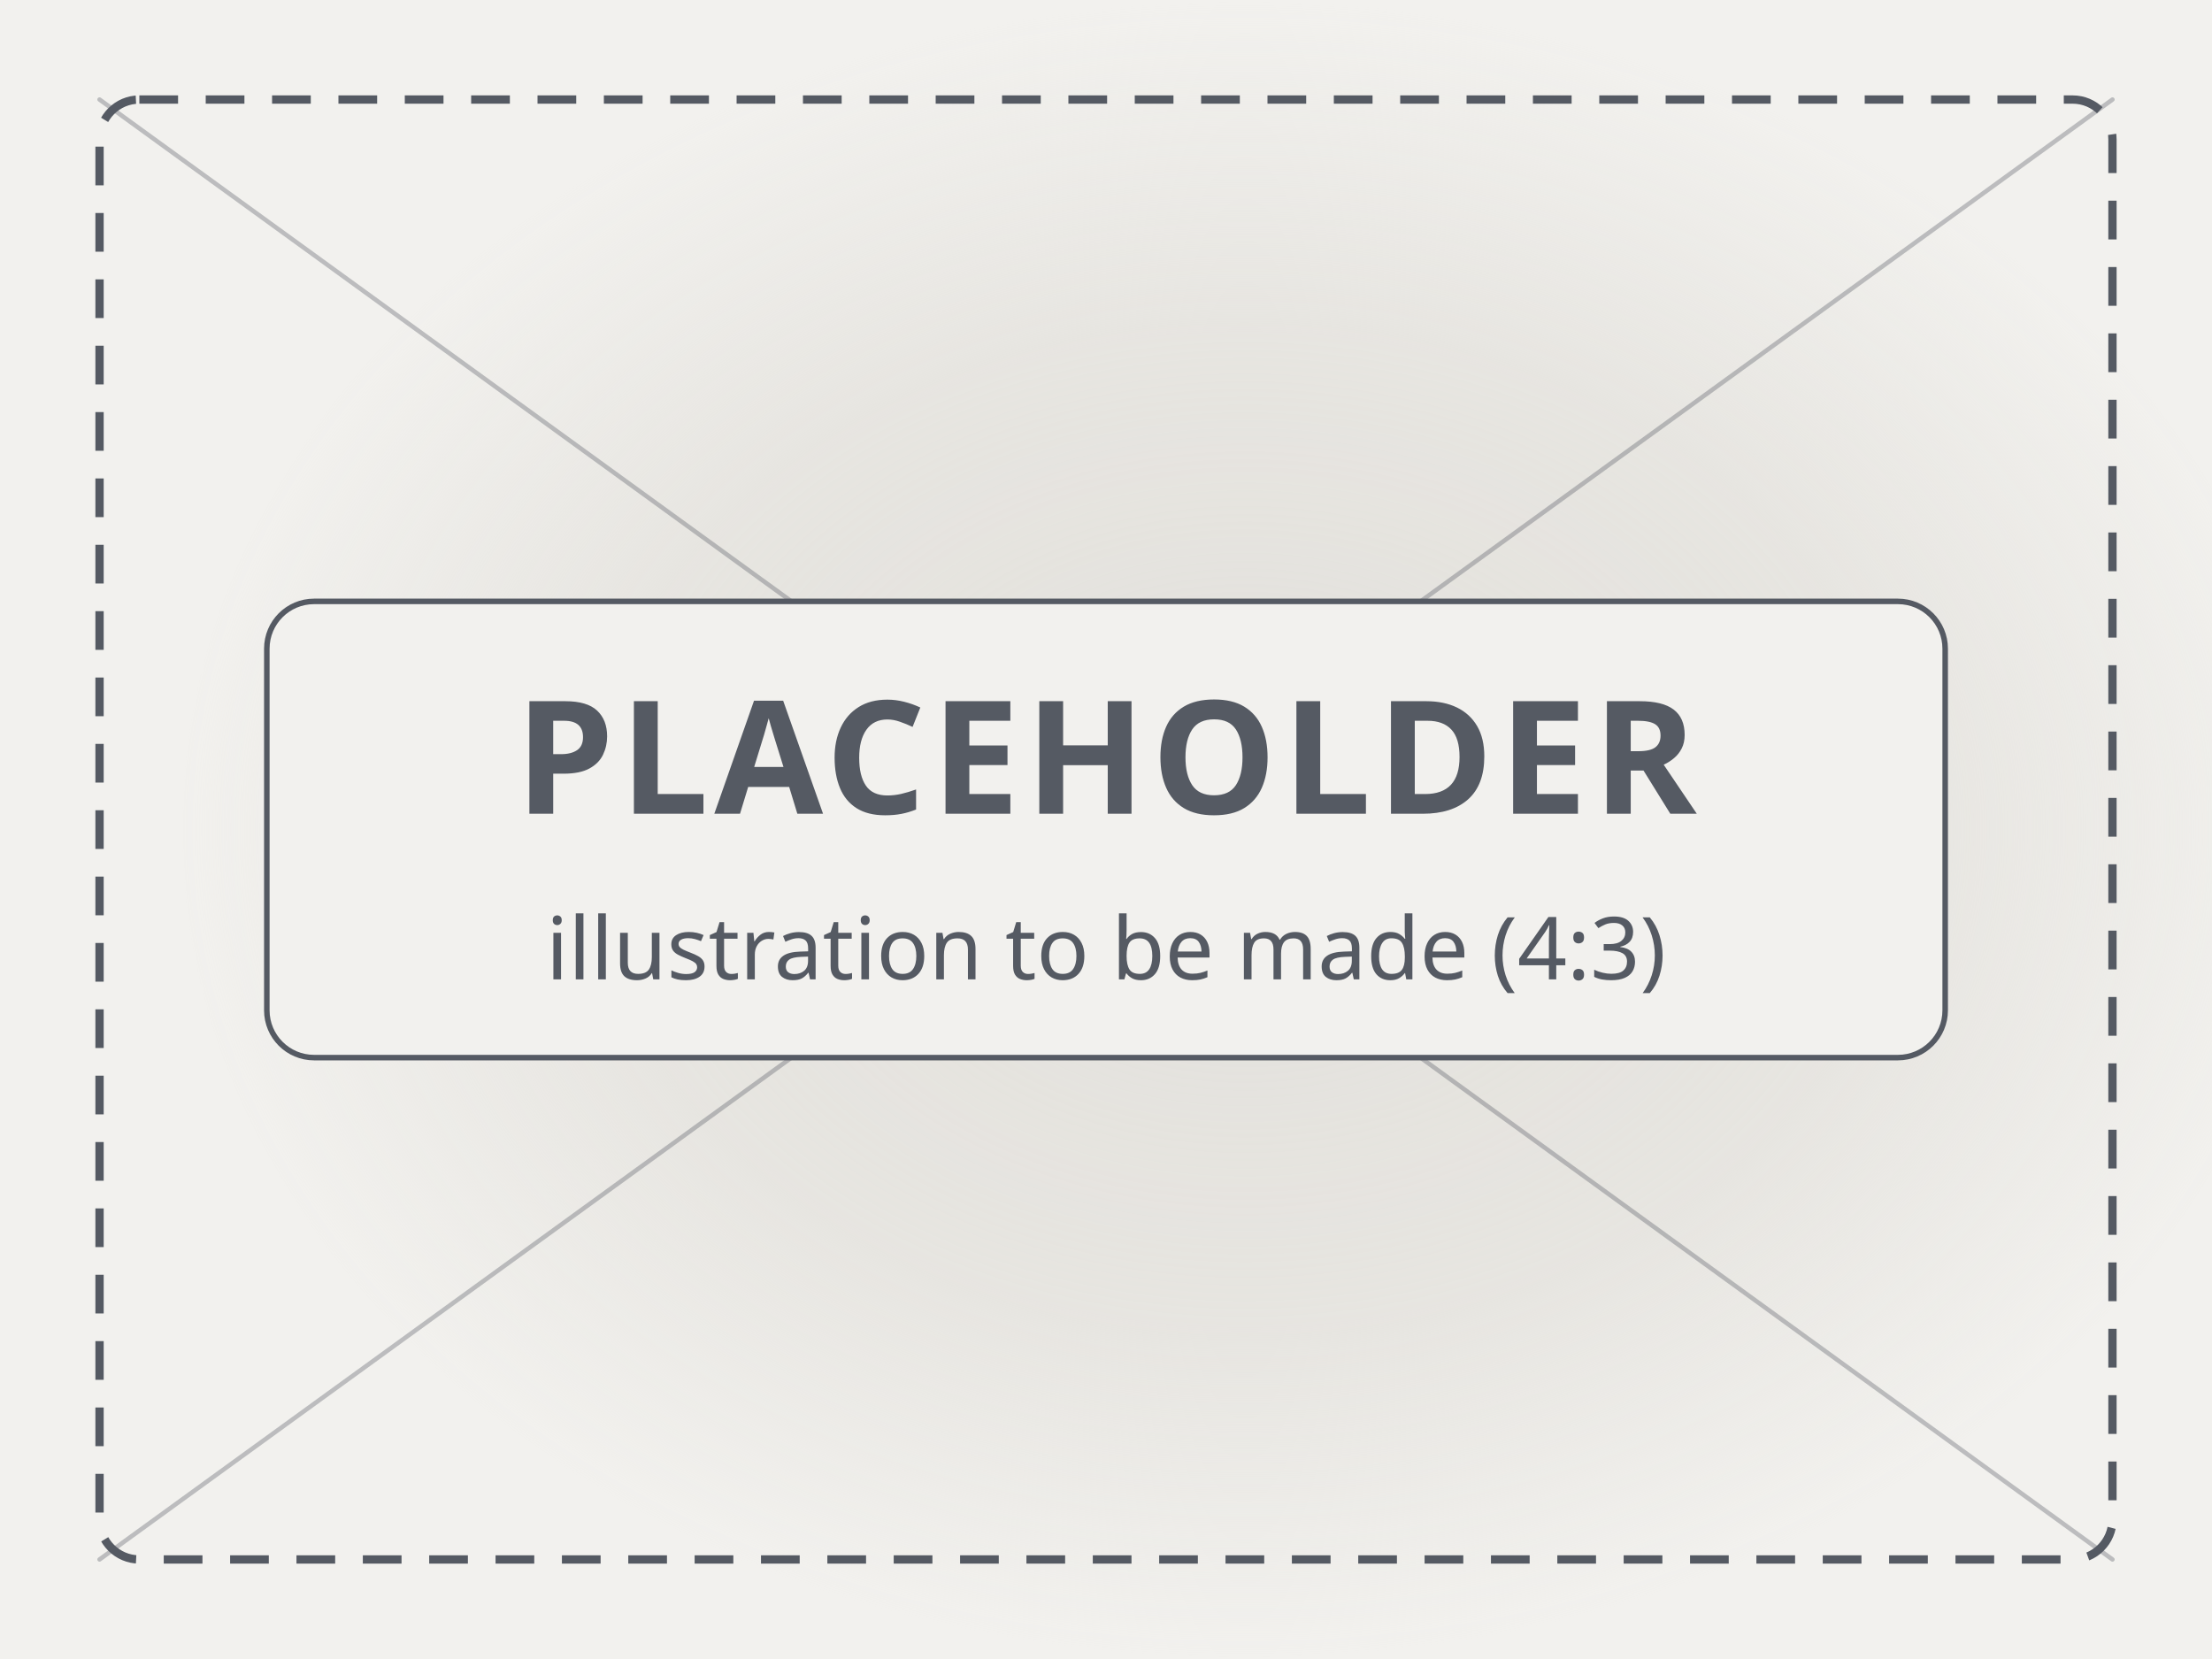
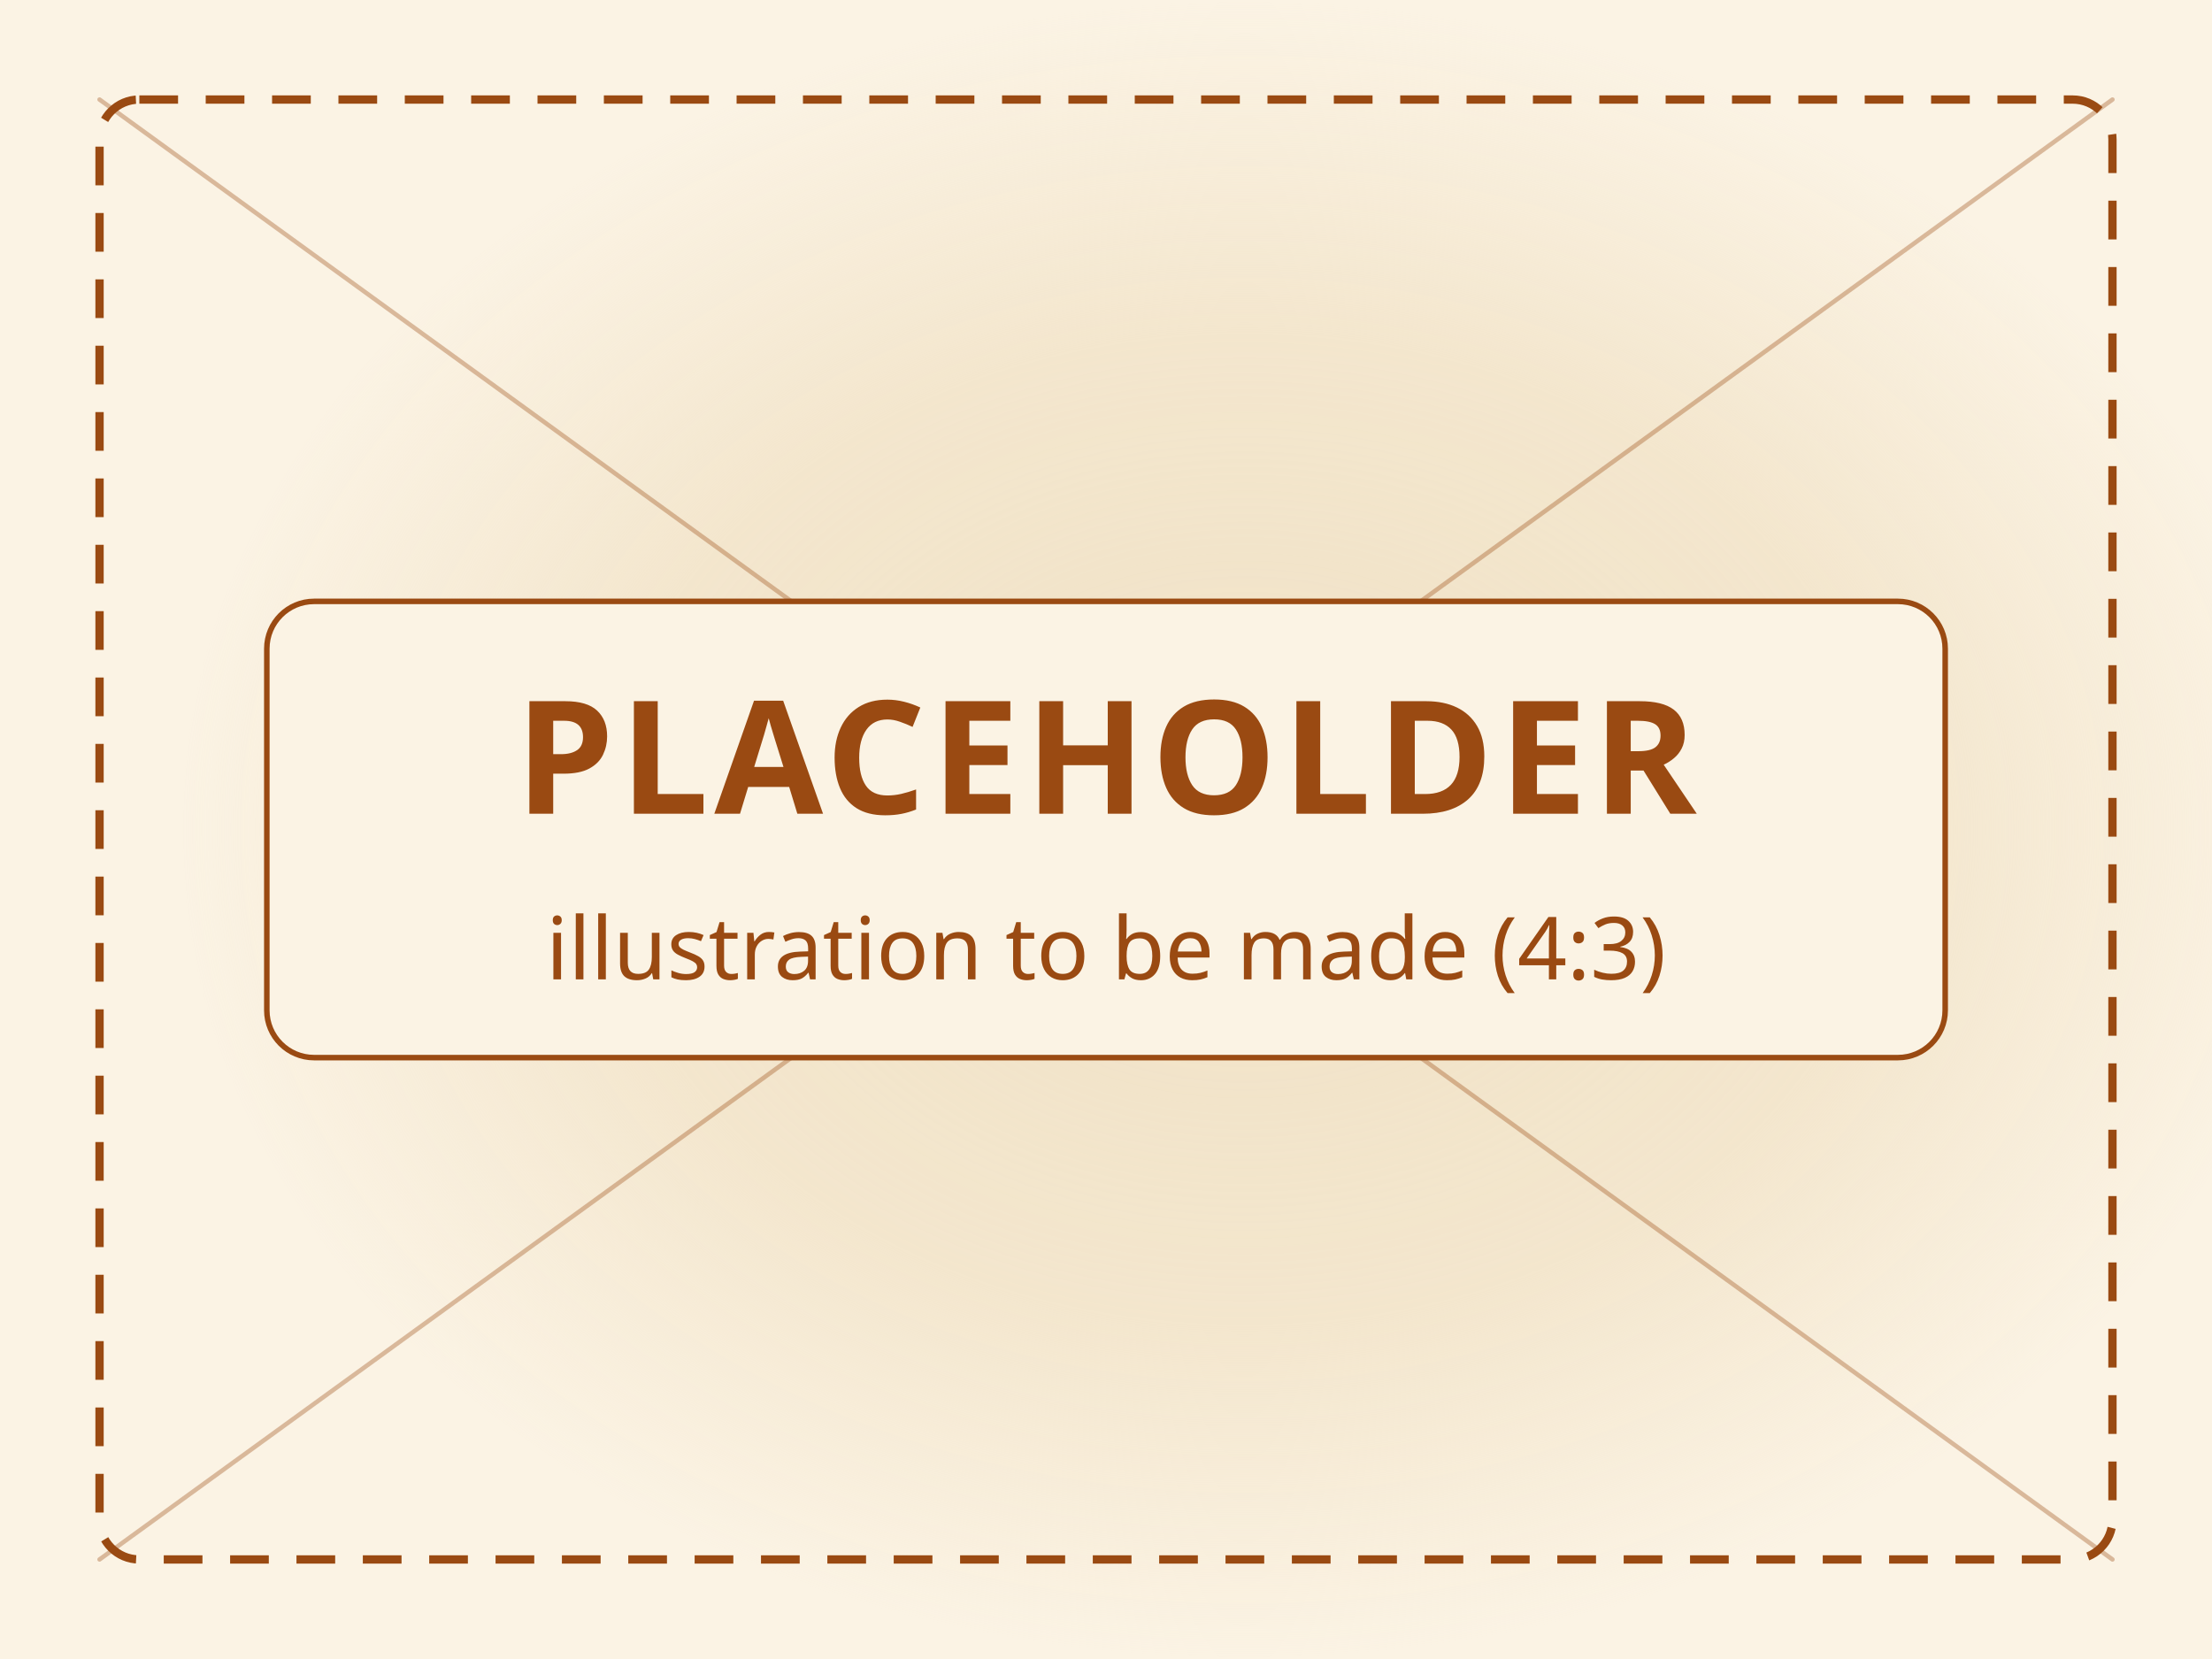
<svg xmlns="http://www.w3.org/2000/svg" viewBox="0 0 800 600" role="img" aria-label="Placeholder art">
-   <rect x="0" y="0" width="800" height="600" fill="#f2f1ee" />
+   <rect x="0" y="0" width="800" height="600" fill="#fbf3e4" />
  <defs>
    <radialGradient id="php-glow" cx="50%" cy="50%" r="50%">
-       <stop offset="0" stop-color="#e3e1dc" />
-       <stop offset=".6" stop-color="#e3e1dc" stop-opacity=".75" />
-       <stop offset="1" stop-color="#e3e1dc" stop-opacity="0" />
+       <stop offset="0" stop-color="#f1e2c6" />
+       <stop offset=".6" stop-color="#f1e2c6" stop-opacity=".75" />
+       <stop offset="1" stop-color="#f1e2c6" stop-opacity="0" />
    </radialGradient>
  </defs>
  <ellipse cx="450" cy="300" rx="384" ry="300" fill="url(#php-glow)" />
-   <rect x="36" y="36" width="728" height="528" rx="14.4" fill="none" stroke="#555a63" stroke-width="3" stroke-dasharray="14 10" />
-   <path d="M36 36L764 564M764 36L36 564" stroke="#555a63" stroke-width="1.6" fill="none" stroke-linecap="round" stroke-linejoin="round" opacity=".35" />
-   <rect x="96.5" y="217.5" width="607" height="165" rx="17.1" fill="#f2f1ee" stroke="#555a63" stroke-width="2" />
-   <text x="400" y="294.3" text-anchor="middle" font-family="sans-serif" font-weight="700" font-size="57" letter-spacing="2" fill="#555a63">PLACEHOLDER</text>
-   <text x="400" y="354.2" text-anchor="middle" font-family="sans-serif" font-size="31.4" fill="#555a63">illustration to be made (4:3)</text>
+   <rect x="36" y="36" width="728" height="528" rx="14.4" fill="none" stroke="#9a4a12" stroke-width="3" stroke-dasharray="14 10" />
+   <path d="M36 36L764 564M764 36L36 564" stroke="#9a4a12" stroke-width="1.6" fill="none" stroke-linecap="round" stroke-linejoin="round" opacity=".35" />
+   <rect x="96.5" y="217.5" width="607" height="165" rx="17.1" fill="#fbf3e4" stroke="#9a4a12" stroke-width="2" />
+   <text x="400" y="294.3" text-anchor="middle" font-family="sans-serif" font-weight="700" font-size="57" letter-spacing="2" fill="#9a4a12">PLACEHOLDER</text>
+   <text x="400" y="354.2" text-anchor="middle" font-family="sans-serif" font-size="31.4" fill="#9a4a12">illustration to be made (4:3)</text>
</svg>
